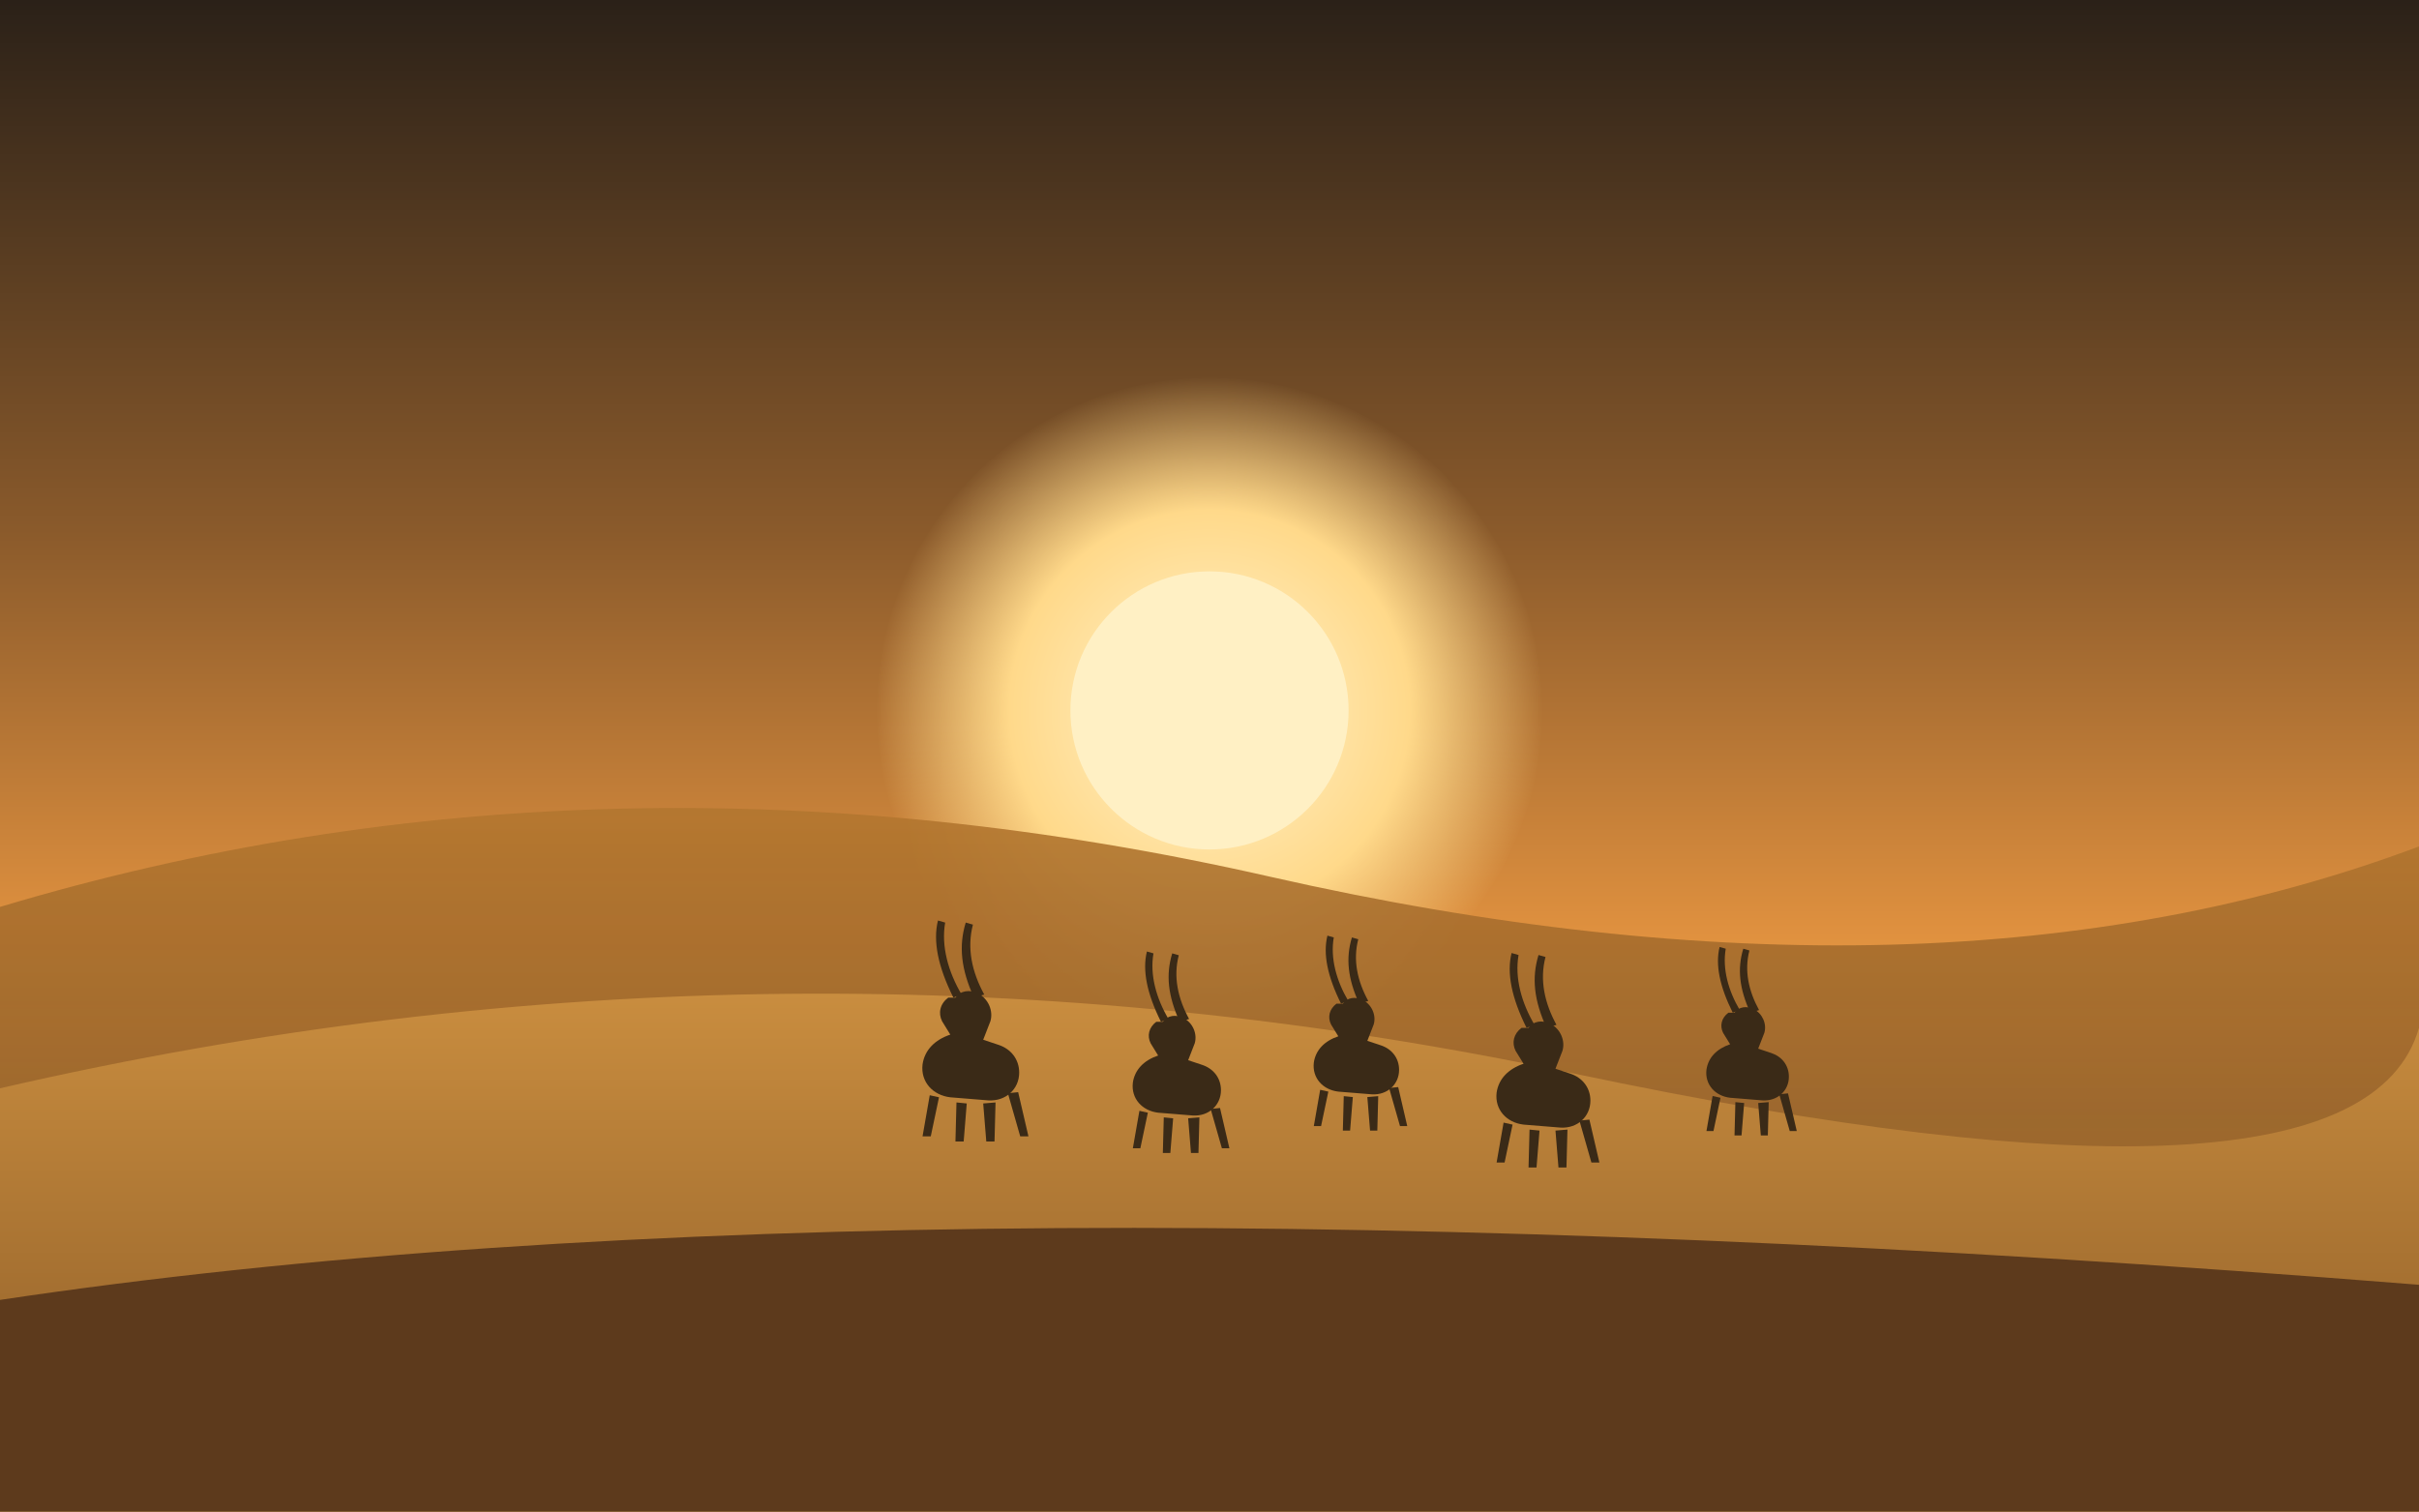
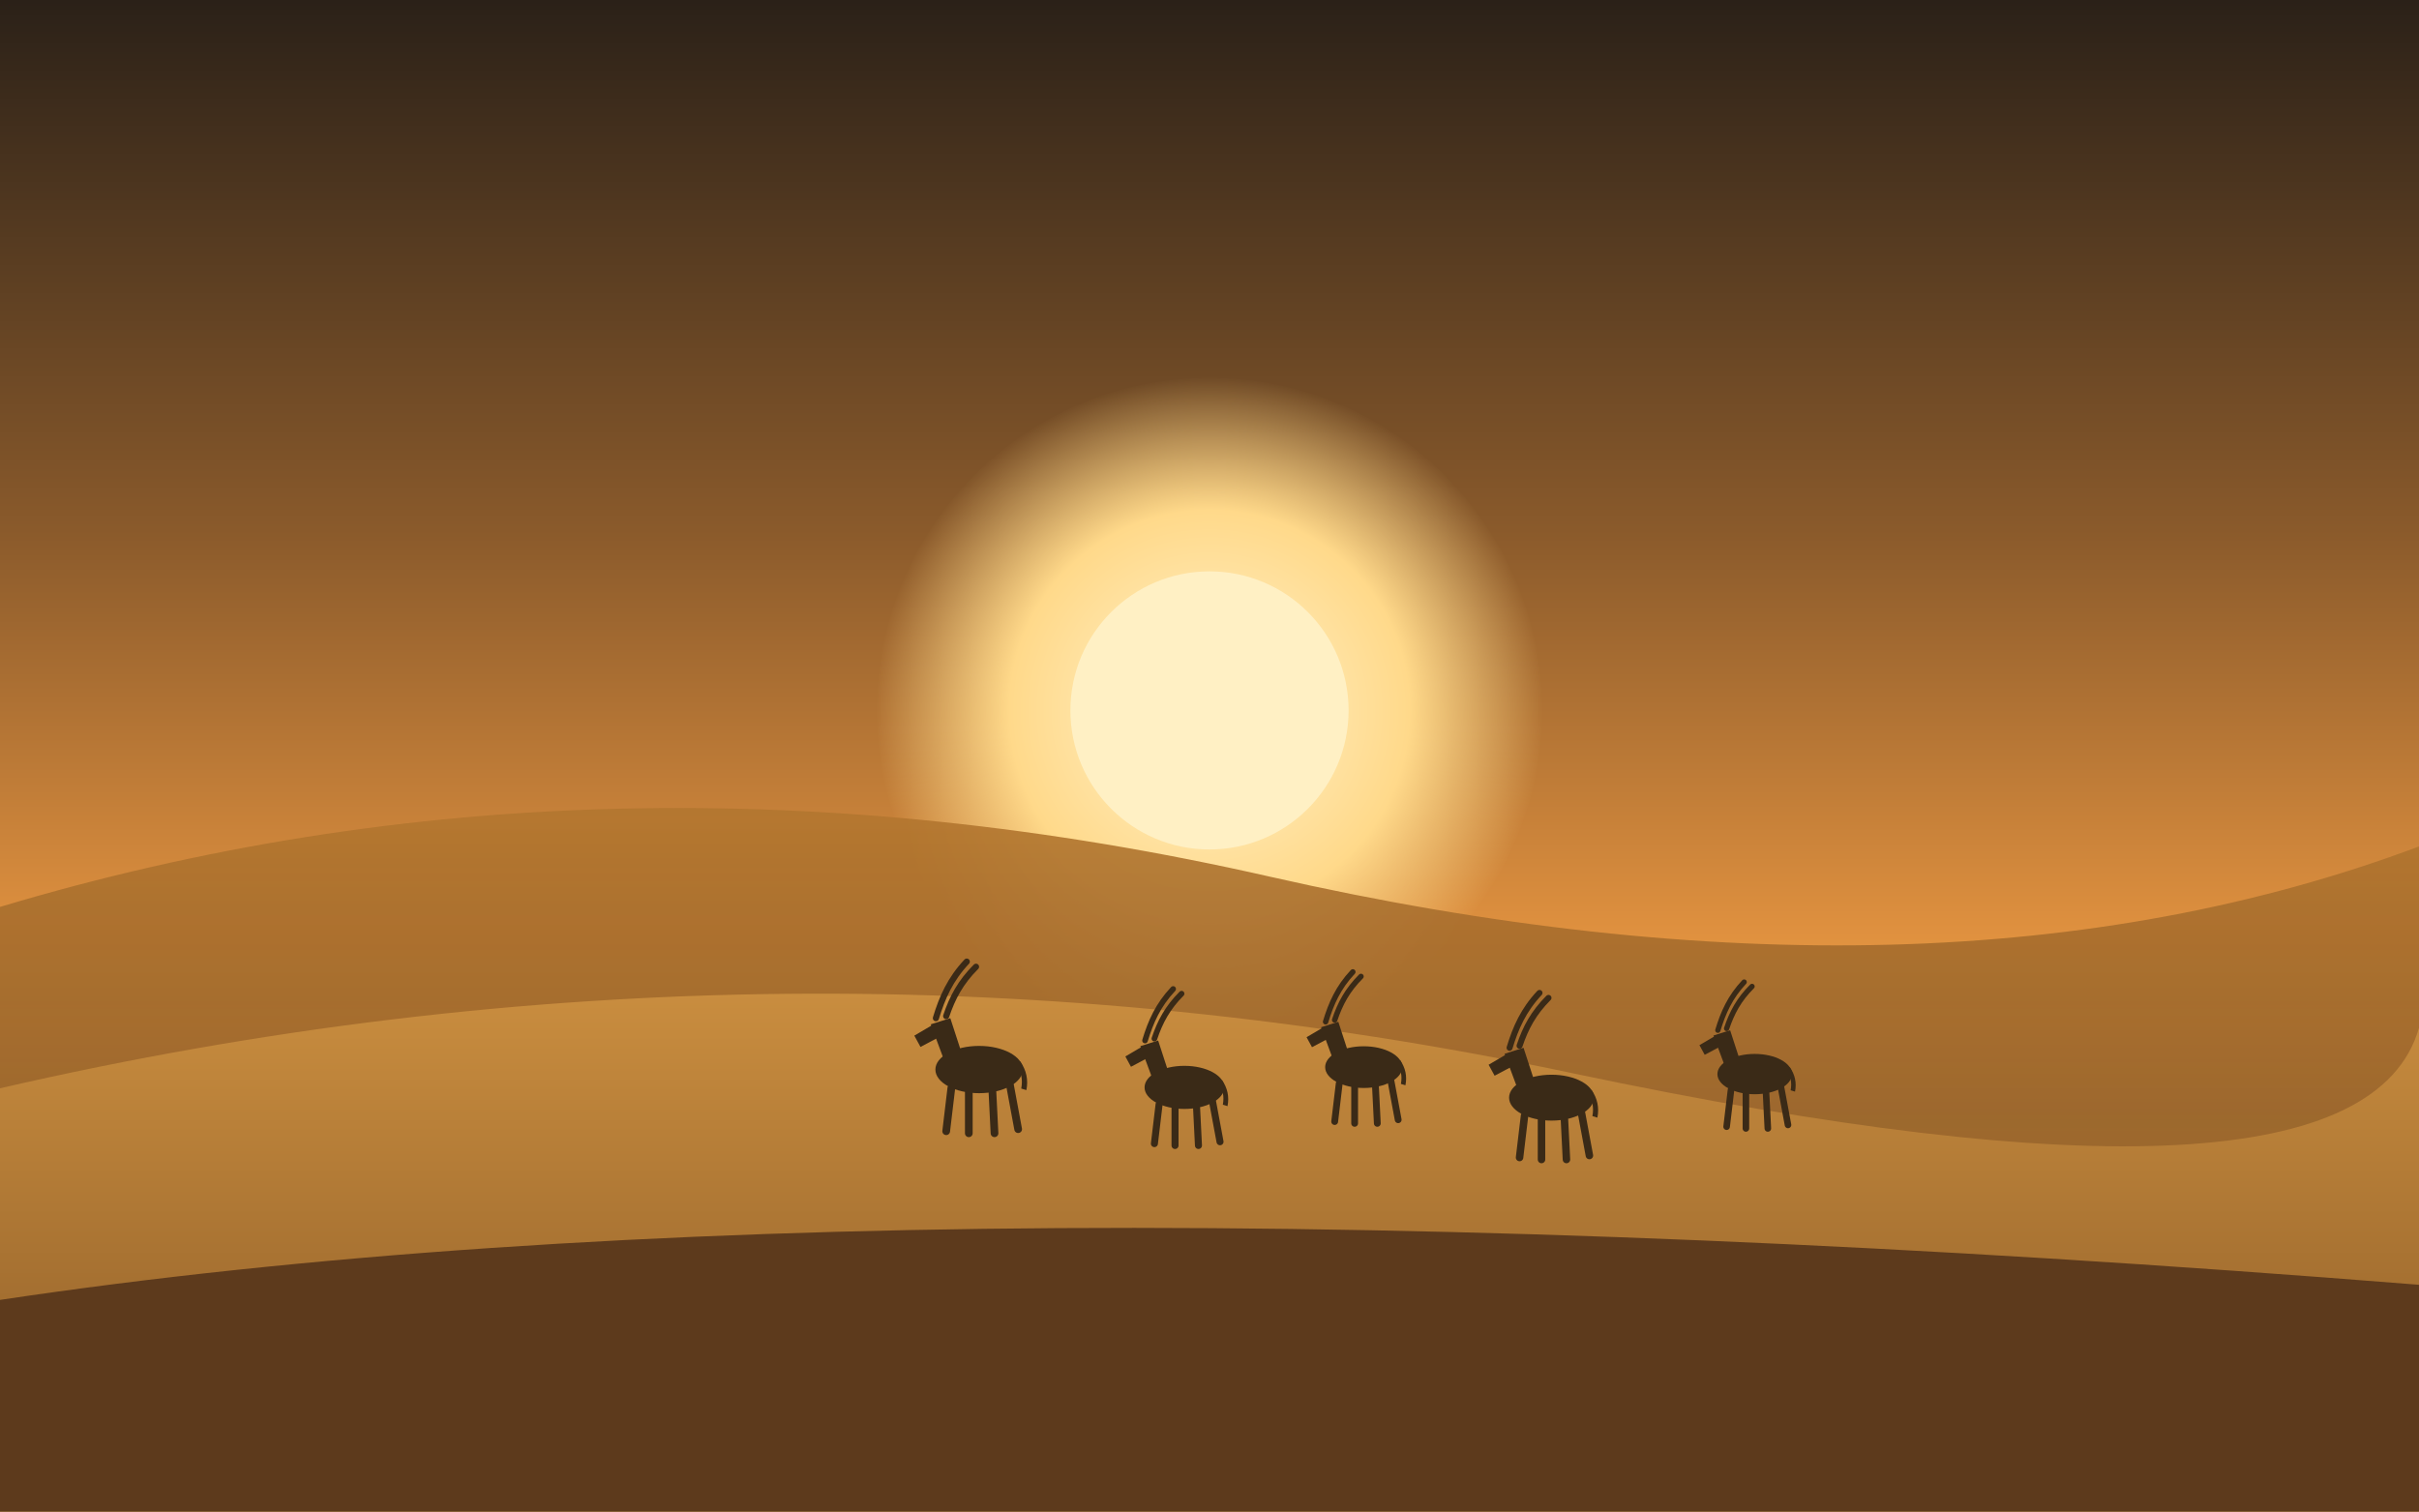
<svg xmlns="http://www.w3.org/2000/svg" viewBox="0 0 800 500" preserveAspectRatio="xMidYMid slice">
  <defs>
    <linearGradient id="sky" x1="0" y1="0" x2="0" y2="1">
      <stop offset="0" stop-color="#2b2118" />
      <stop offset="0.35" stop-color="#8a5a2b" />
      <stop offset="0.62" stop-color="#e0913f" />
      <stop offset="0.8" stop-color="#f6c46a" />
    </linearGradient>
    <linearGradient id="d1" x1="0" y1="0" x2="0" y2="1">
      <stop offset="0" stop-color="#c98d3f" />
      <stop offset="1" stop-color="#8a5a26" />
    </linearGradient>
    <linearGradient id="d2" x1="0" y1="0" x2="0" y2="1">
      <stop offset="0" stop-color="#b3762f" />
      <stop offset="1" stop-color="#6e4520" />
    </linearGradient>
    <radialGradient id="sun" cx="0.5" cy="0.5" r="0.5">
      <stop offset="0" stop-color="#fff3cf" />
      <stop offset="0.6" stop-color="#ffd98a" />
      <stop offset="1" stop-color="#ffd98a" stop-opacity="0" />
    </radialGradient>
-     <g id="oryx" fill="#3a2a17">
-       <path d="M9 0 C6 -6 5 -11 6 -15 l1.4 0.4 C6.6 -10 8 -5 10.6 -0.6 Z" />
-       <path d="M13 0 C10.5 -5.5 10 -10 11.4 -14.6 l1.4 0.4 C11.6 -9.6 12.6 -5 15 -0.6 Z" />
-       <path d="M8 0 c-1.6 1.2 -2 3 -1.2 4.6 l1.6 2.6 c-3 1 -5 3 -5.4 5.8 c-0.4 3.4 2 6 5.4 6.4 l7.4 0.6 c3.4 0.2 6 -2.2 6 -5.4 c0 -2.6 -1.6 -4.6 -4 -5.4 l-3 -1 1.4 -3.6 c0.6 -2 -0.4 -4.4 -2.4 -5.4 c-1.6 -0.8 -3.4 -0.6 -4.4 0.8 z" />
-       <path d="M4.4 19 l-1.4 8 1.6 0 1.6 -7.6 z M9.6 20.4 l-0.2 7.6 1.6 0 0.6 -7.4 z M14.8 20.6 l0.6 7.4 1.6 0 0.2 -7.6 z M19.6 18.6 l2.4 8.4 1.6 0 -2 -8.6 z" />
+     <g id="oryx">
+       <g fill="#3a2a17">
+         <ellipse cx="14" cy="14" rx="8.5" ry="4.6" />
+         <path d="M7.5 13 L4.6 5.2 L8.4 4 L11 12 Z" />
+         <path d="M4.8 5.4 L1.4 7.4 L2.6 9.6 L6 7.8 Z" />
+         <path d="M22 12.4 q1.8 2.6 1.2 5.6 l-1 -0.3 q0.5 -2.7 -1 -4.6 z" />
+       </g>
+       <g stroke="#3a2a17" stroke-linecap="round" fill="none">
+         <path d="M5.6 4 C 6.8 0 8.4 -3.6 11.6 -7" stroke-width="1.2" />
+         <path d="M7.6 3.6 C 8.8 0 10.4 -3 13.4 -6" stroke-width="1.2" />
+         <path d="M8.6 17.6 L7.6 26" stroke-width="1.5" />
+         <path d="M12 18.4 L12 26.4" stroke-width="1.5" />
+         <path d="M16.6 18.4 L17 26.4" stroke-width="1.5" />
+         <path d="M20 17 L21.6 25.6" stroke-width="1.5" />
+       </g>
    </g>
  </defs>
  <rect width="800" height="500" fill="url(#sky)" />
  <circle cx="400" cy="235" r="110" fill="url(#sun)" />
  <circle cx="400" cy="235" r="46" fill="#fff0c4" />
  <path d="M0 300 Q 200 240 420 290 T 800 280 V500 H0 Z" fill="url(#d2)" opacity="0.9" />
  <path d="M0 360 Q 260 300 520 355 T 800 340 V500 H0 Z" fill="url(#d1)" />
  <path d="M0 430 Q 300 385 800 425 V500 H0 Z" fill="#5d3a1c" />
  <use href="#oryx" transform="translate(300 330) scale(1.7)" />
  <use href="#oryx" transform="translate(370 338) scale(1.55)" />
  <use href="#oryx" transform="translate(430 332) scale(1.5)" />
  <use href="#oryx" transform="translate(490 340) scale(1.65)" />
  <use href="#oryx" transform="translate(560 335) scale(1.45)" />
</svg>
